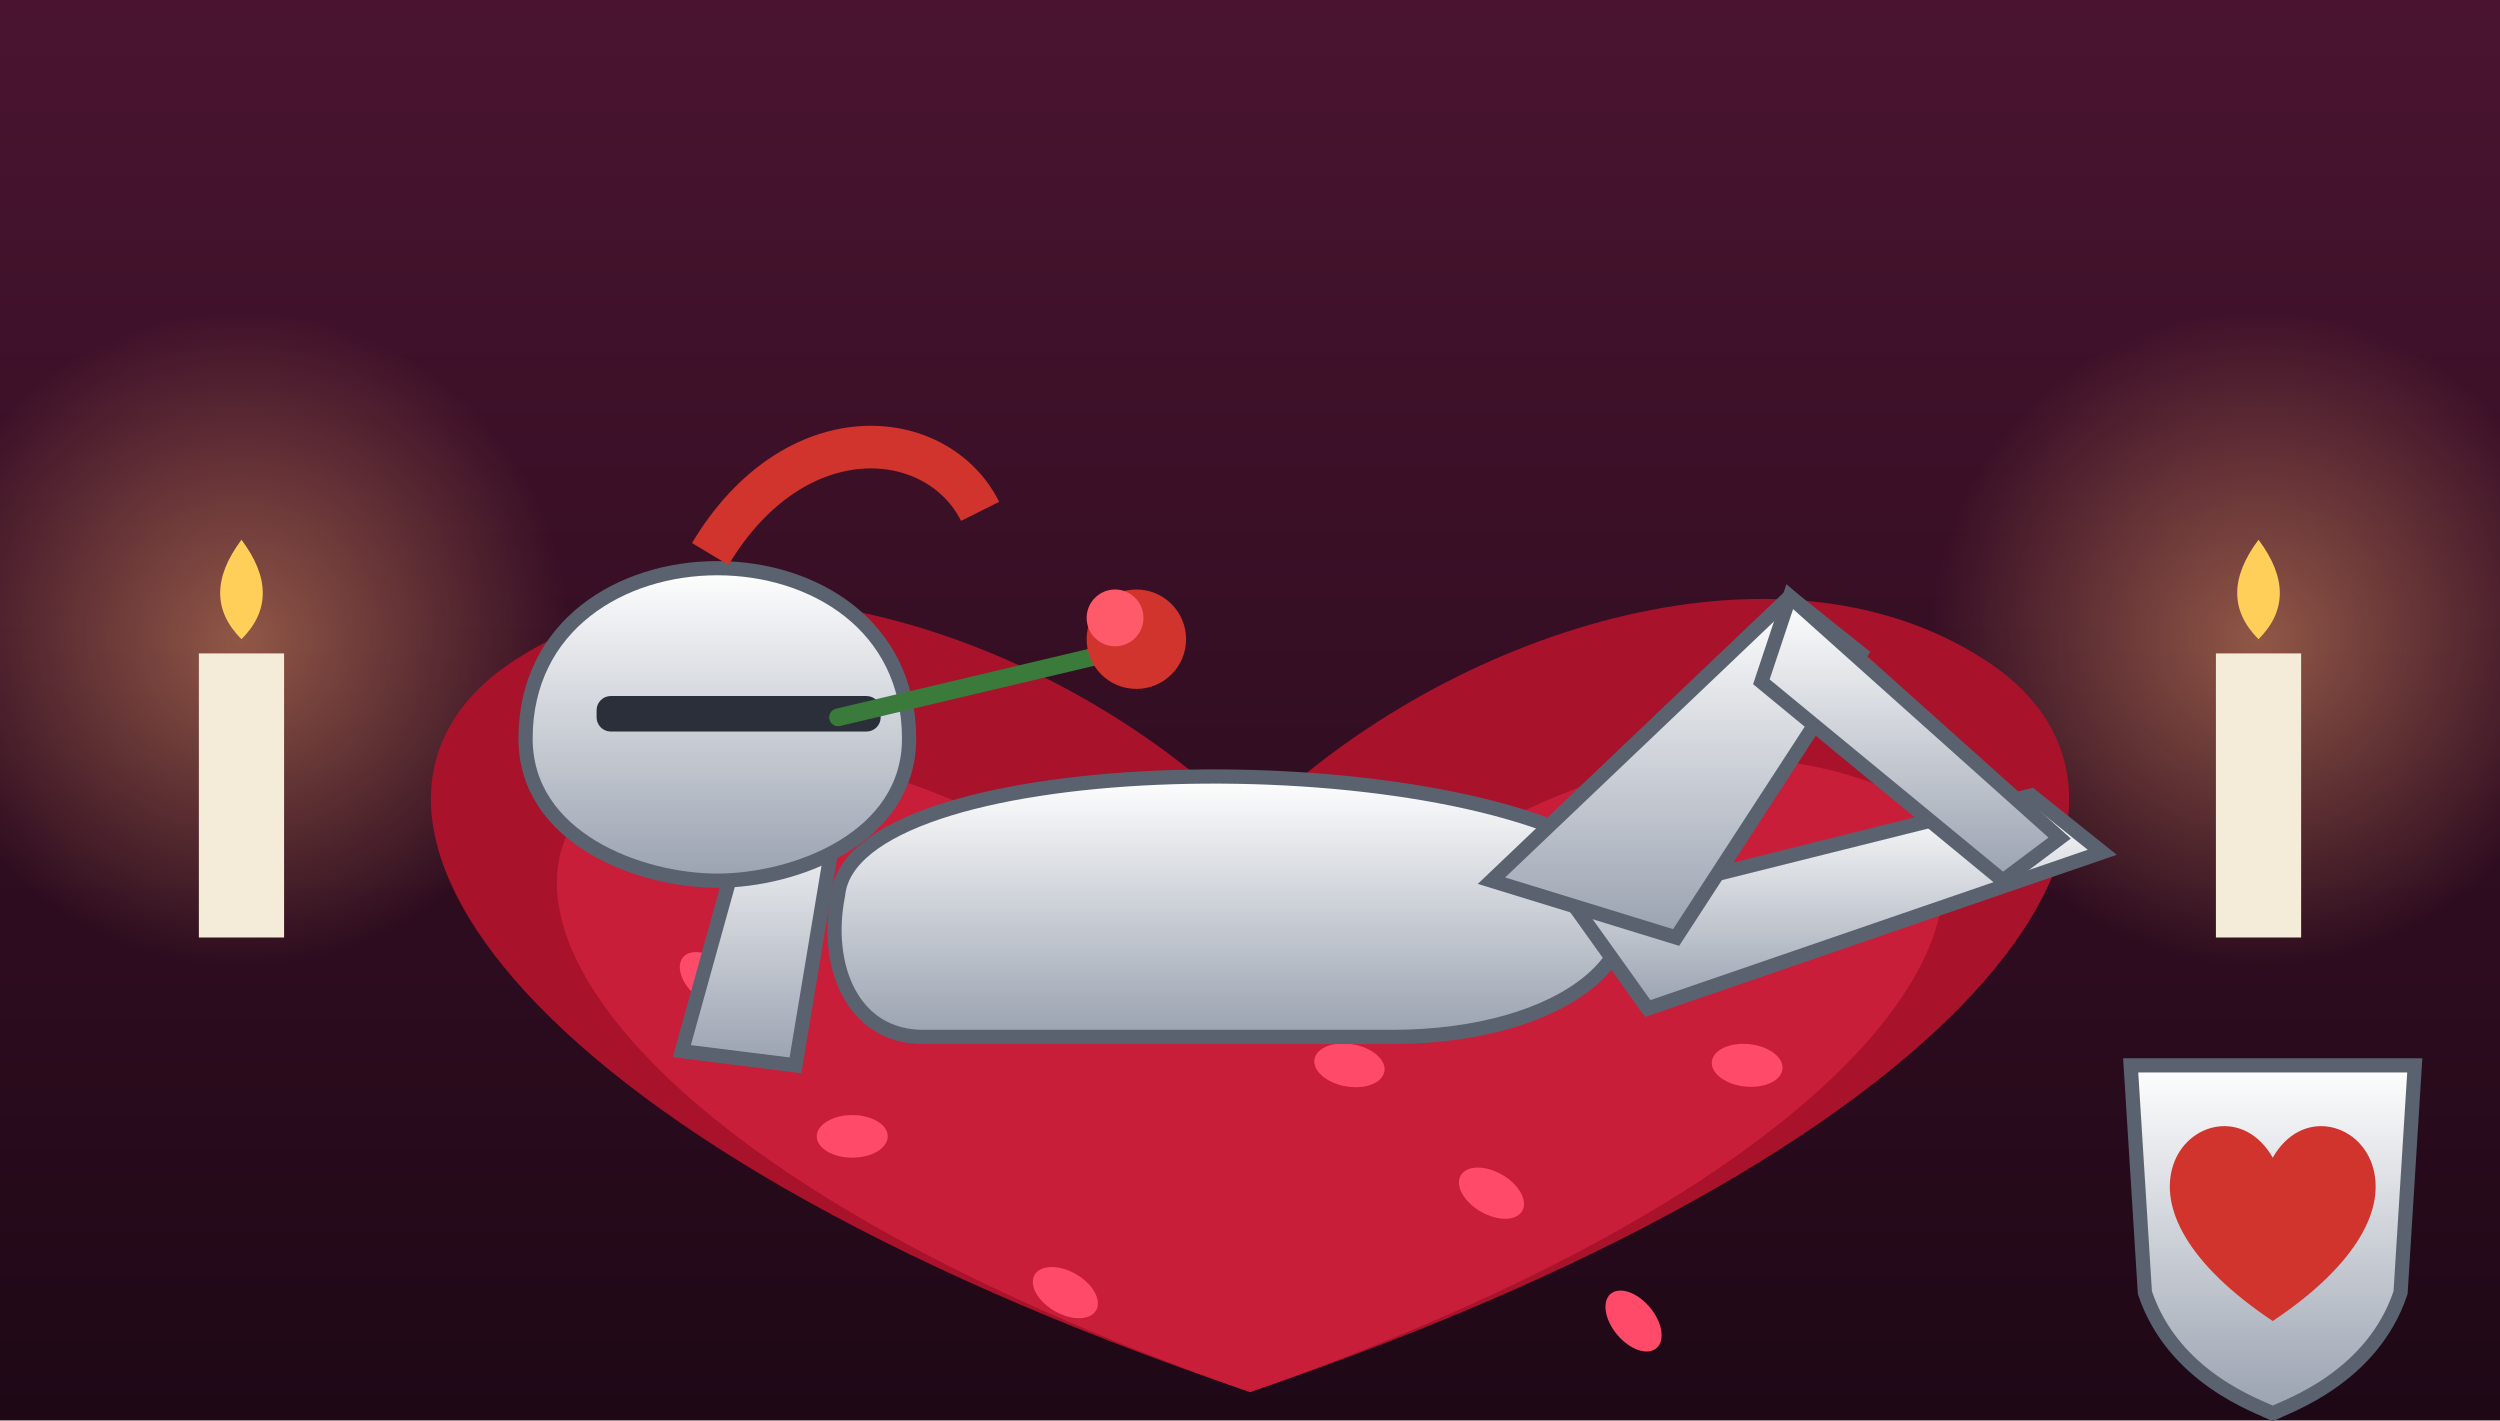
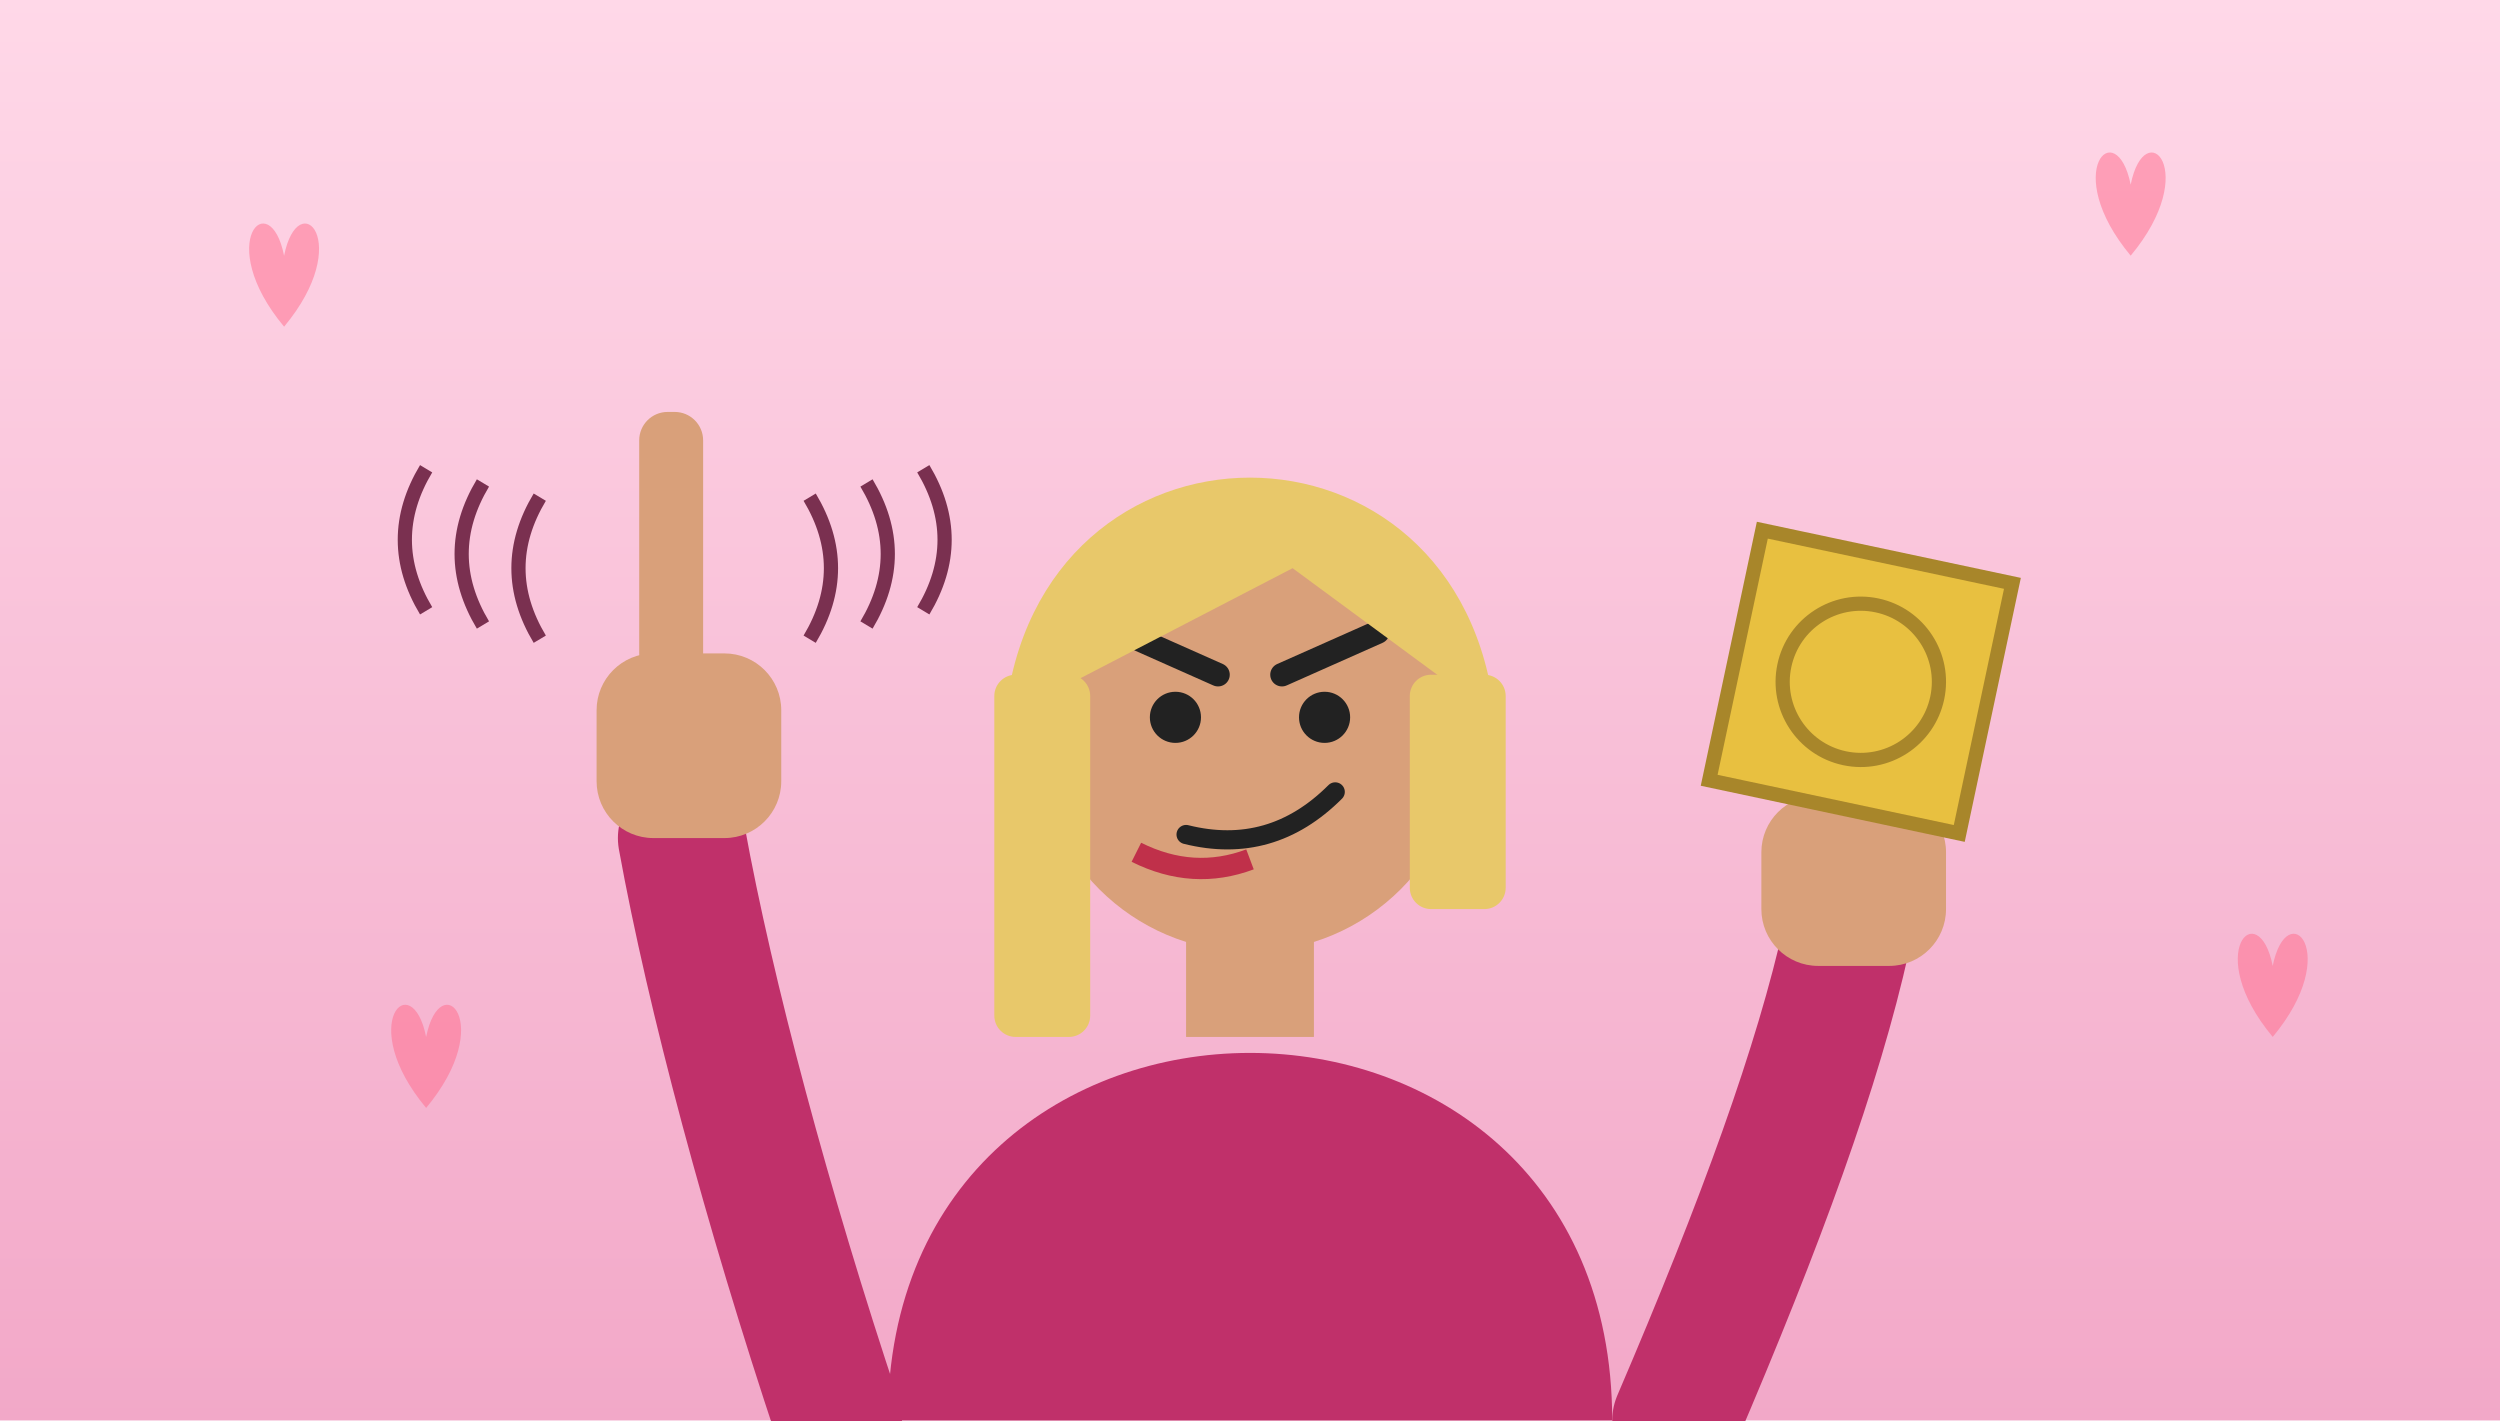
<svg xmlns="http://www.w3.org/2000/svg" viewBox="0 0 352 200" width="352" height="200">
  <defs>
    <linearGradient id="bg" x1="0" y1="0" x2="0" y2="1">
-       <stop offset="0.00" stop-color="#4a1430" stop-opacity="1" />
-       <stop offset="1.00" stop-color="#1e0816" stop-opacity="1" />
+       <stop offset="0.00" stop-color="#ffd8e8" stop-opacity="1" />
+       <stop offset="1.00" stop-color="#f2a8c8" stop-opacity="1" />
    </linearGradient>
-     <linearGradient id="steel" x1="0" y1="0" x2="0" y2="1">
-       <stop offset="0.00" stop-color="#ffffff" stop-opacity="1" />
-       <stop offset="1.00" stop-color="#9aa2b0" stop-opacity="1" />
-     </linearGradient>
-     <radialGradient id="glow" cx="0.5" cy="0.5" r="0.5">
-       <stop offset="0.00" stop-color="#ffb070" stop-opacity="0.45" />
-       <stop offset="1.00" stop-color="#ffb070" stop-opacity="0" />
-     </radialGradient>
  </defs>
  <rect x="0" y="0" width="352" height="200" fill="url(#bg)" />
-   <circle cx="34.0" cy="90.0" r="46.0" fill="url(#glow)" />
-   <rect x="28" y="92" width="12" height="40" fill="#f4ecd8" />
-   <path d="M34 76 q 6 8 0 14 q -6 -6 0 -14 Z" fill="#ffcf5a" />
-   <circle cx="318.0" cy="90.0" r="46.0" fill="url(#glow)" />
-   <rect x="312" y="92" width="12" height="40" fill="#f4ecd8" />
-   <path d="M318 76 q 6 8 0 14 q -6 -6 0 -14 Z" fill="#ffcf5a" />
-   <path d="M176 196 C 70 160 40 112 74 92 C 104 74 150 90 176 116 C 202 90 248 74 278 92 C 312 112 282 160 176 196 Z" fill="#a8122a" />
-   <path d="M176 196 C 90 166 66 128 84 112 C 120 96 150 120 176 140 C 202 120 232 96 268 112 C 286 128 262 166 176 196 Z" fill="#c81e3a" />
-   <ellipse cx="120.0" cy="160.0" rx="5.0" ry="3.0" fill="#ff4a6a" transform="rotate(0 120 160)" />
-   <ellipse cx="210.0" cy="168.0" rx="5.0" ry="3.0" fill="#ff4a6a" transform="rotate(30 210 168)" />
-   <ellipse cx="150.0" cy="182.0" rx="5.0" ry="3.0" fill="#ff4a6a" transform="rotate(30 150 182)" />
-   <ellipse cx="246.0" cy="150.0" rx="5.0" ry="3.0" fill="#ff4a6a" transform="rotate(6 246 150)" />
-   <ellipse cx="100.0" cy="138.0" rx="5.0" ry="3.0" fill="#ff4a6a" transform="rotate(40 100 138)" />
-   <ellipse cx="230.0" cy="186.0" rx="5.0" ry="3.0" fill="#ff4a6a" transform="rotate(50 230 186)" />
-   <ellipse cx="190.0" cy="150.0" rx="5.0" ry="3.0" fill="#ff4a6a" transform="rotate(10 190 150)" />
-   <path d="M118 126 C 120 106 200 104 226 120 C 236 134 220 146 196 146 L130 146 C 120 146 116 136 118 126 Z" fill="url(#steel)" stroke="#5a6270" stroke-width="2" />
-   <path d="M222 128 L286 112 L296 120 L232 142 Z" fill="url(#steel)" stroke="#5a6270" stroke-width="2" />
-   <path d="M210 124 L252 84 L262 92 L236 132 Z" fill="url(#steel)" stroke="#5a6270" stroke-width="2" />
-   <path d="M252 84 L290 118 L282 124 L248 96 Z" fill="url(#steel)" stroke="#5a6270" stroke-width="2" />
-   <path d="M96 148 L106 112 L118 114 L112 150 Z" fill="url(#steel)" stroke="#5a6270" stroke-width="2" />
-   <path d="M74 104 C 74 72 128 72 128 104 C 128 118 112 124 101 124 C 90 124 74 118 74 104 Z" fill="url(#steel)" stroke="#5a6270" stroke-width="2" />
-   <rect x="84" y="98" width="40" height="5" fill="#2a2f3a" rx="2" />
-   <path d="M100 78 C 112 58 132 60 138 72" fill="none" stroke="#d0342c" stroke-width="6" />
-   <path d="M118 101 L156 92" fill="none" stroke="#3a7a3a" stroke-width="2.5" stroke-linecap="round" stroke-linejoin="round" />
-   <circle cx="160.0" cy="90.0" r="7.0" fill="#d0342c" />
-   <circle cx="157.0" cy="87.0" r="4.0" fill="#ff5a6a" />
-   <path d="M300 150 L340 150 L338 182 C 334 194 322 198 320 199 C 318 198 306 194 302 182 Z" fill="url(#steel)" stroke="#5a6270" stroke-width="2" />
-   <path d="M320 186 C 308 178 304 170 306 164 C 308 158 316 156 320 163 C 324 156 332 158 334 164 C 336 170 332 178 320 186 Z" fill="#d0342c" />
+   <path d="M40 46 C 30 34 38 26 40 36 C 42 26 50 34 40 46 Z" fill="#ff6a8a" opacity="0.5" />
+   <path d="M300 36 C 290 24 298 16 300 26 C 302 16 310 24 300 36 Z" fill="#ff6a8a" opacity="0.5" />
+   <path d="M60 156 C 50 144 58 136 60 146 C 62 136 70 144 60 156 Z" fill="#ff6a8a" opacity="0.5" />
+   <path d="M320 146 C 310 134 318 126 320 136 C 322 126 330 134 320 146 Z" fill="#ff6a8a" opacity="0.5" />
+   <path d="M125.0 200.0 C 125.0 131.0 227.0 131.0 227.0 200.0 Z" fill="#c0306a" />
+   <rect x="167.0" y="128.0" width="18.0" height="18.0" fill="#d9a07a" />
+   <circle cx="176.0" cy="104.0" r="30.0" fill="#d9a07a" />
+   <circle cx="165.5" cy="101.0" r="3.6" fill="#222" />
+   <circle cx="186.5" cy="101.0" r="3.6" fill="#222" />
+   <path d="M167.0 117.5 Q 179.0 120.5 188.0 111.5" fill="none" stroke="#222" stroke-width="2.7" stroke-linecap="round" stroke-linejoin="round" />
+   <path d="M158.0 89.0 L171.5 95.0 M194.0 89.0 L180.5 95.0" fill="none" stroke="#222" stroke-width="3.3" stroke-linecap="round" stroke-linejoin="round" />
+   <path d="M141.5 101.0 C 146.0 56.0 206.0 56.0 210.5 101.0 L182.0 80.0 Z" fill="#e8c86a" />
+   <rect x="140.0" y="95.0" width="13.5" height="51.0" fill="#e8c86a" rx="3" />
+   <rect x="198.5" y="95.0" width="13.5" height="33.0" fill="#e8c86a" rx="3" />
+   <path d="M160 120 Q 168 124 176 121" fill="none" stroke="#c0304a" stroke-width="3" />
+   <path d="M118 200 C 108 170 100 140 96 118" fill="none" stroke="#c0306a" stroke-width="18" stroke-linecap="round" stroke-linejoin="round" />
+   <rect x="84" y="92" width="26" height="26" fill="#d9a07a" rx="8" />
+   <rect x="90" y="58" width="9" height="38" fill="#d9a07a" rx="4" />
+   <path d="M76 70 q -6 10 0 20" fill="none" stroke="#7a3050" stroke-width="2" />
+   <path d="M114 70 q 6 10 0 20" fill="none" stroke="#7a3050" stroke-width="2" />
+   <path d="M68 68 q -6 10 0 20" fill="none" stroke="#7a3050" stroke-width="2" />
+   <path d="M122 68 q 6 10 0 20" fill="none" stroke="#7a3050" stroke-width="2" />
+   <path d="M60 66 q -6 10 0 20" fill="none" stroke="#7a3050" stroke-width="2" />
+   <path d="M130 66 q 6 10 0 20" fill="none" stroke="#7a3050" stroke-width="2" />
+   <path d="M236 200 C 248 172 256 150 260 132" fill="none" stroke="#c0306a" stroke-width="18" stroke-linecap="round" stroke-linejoin="round" />
+   <rect x="248" y="112" width="26" height="24" fill="#d9a07a" rx="8" />
+   <g transform="translate(262 96) rotate(12)" opacity="1">
+     <rect x="-18" y="-18" width="36" height="36" fill="#e8c040" stroke="#a8862a" stroke-width="2" />
+     <circle cx="0.0" cy="0.0" r="11.0" fill="none" stroke="#a8862a" stroke-width="2" />
+   </g>
</svg>
